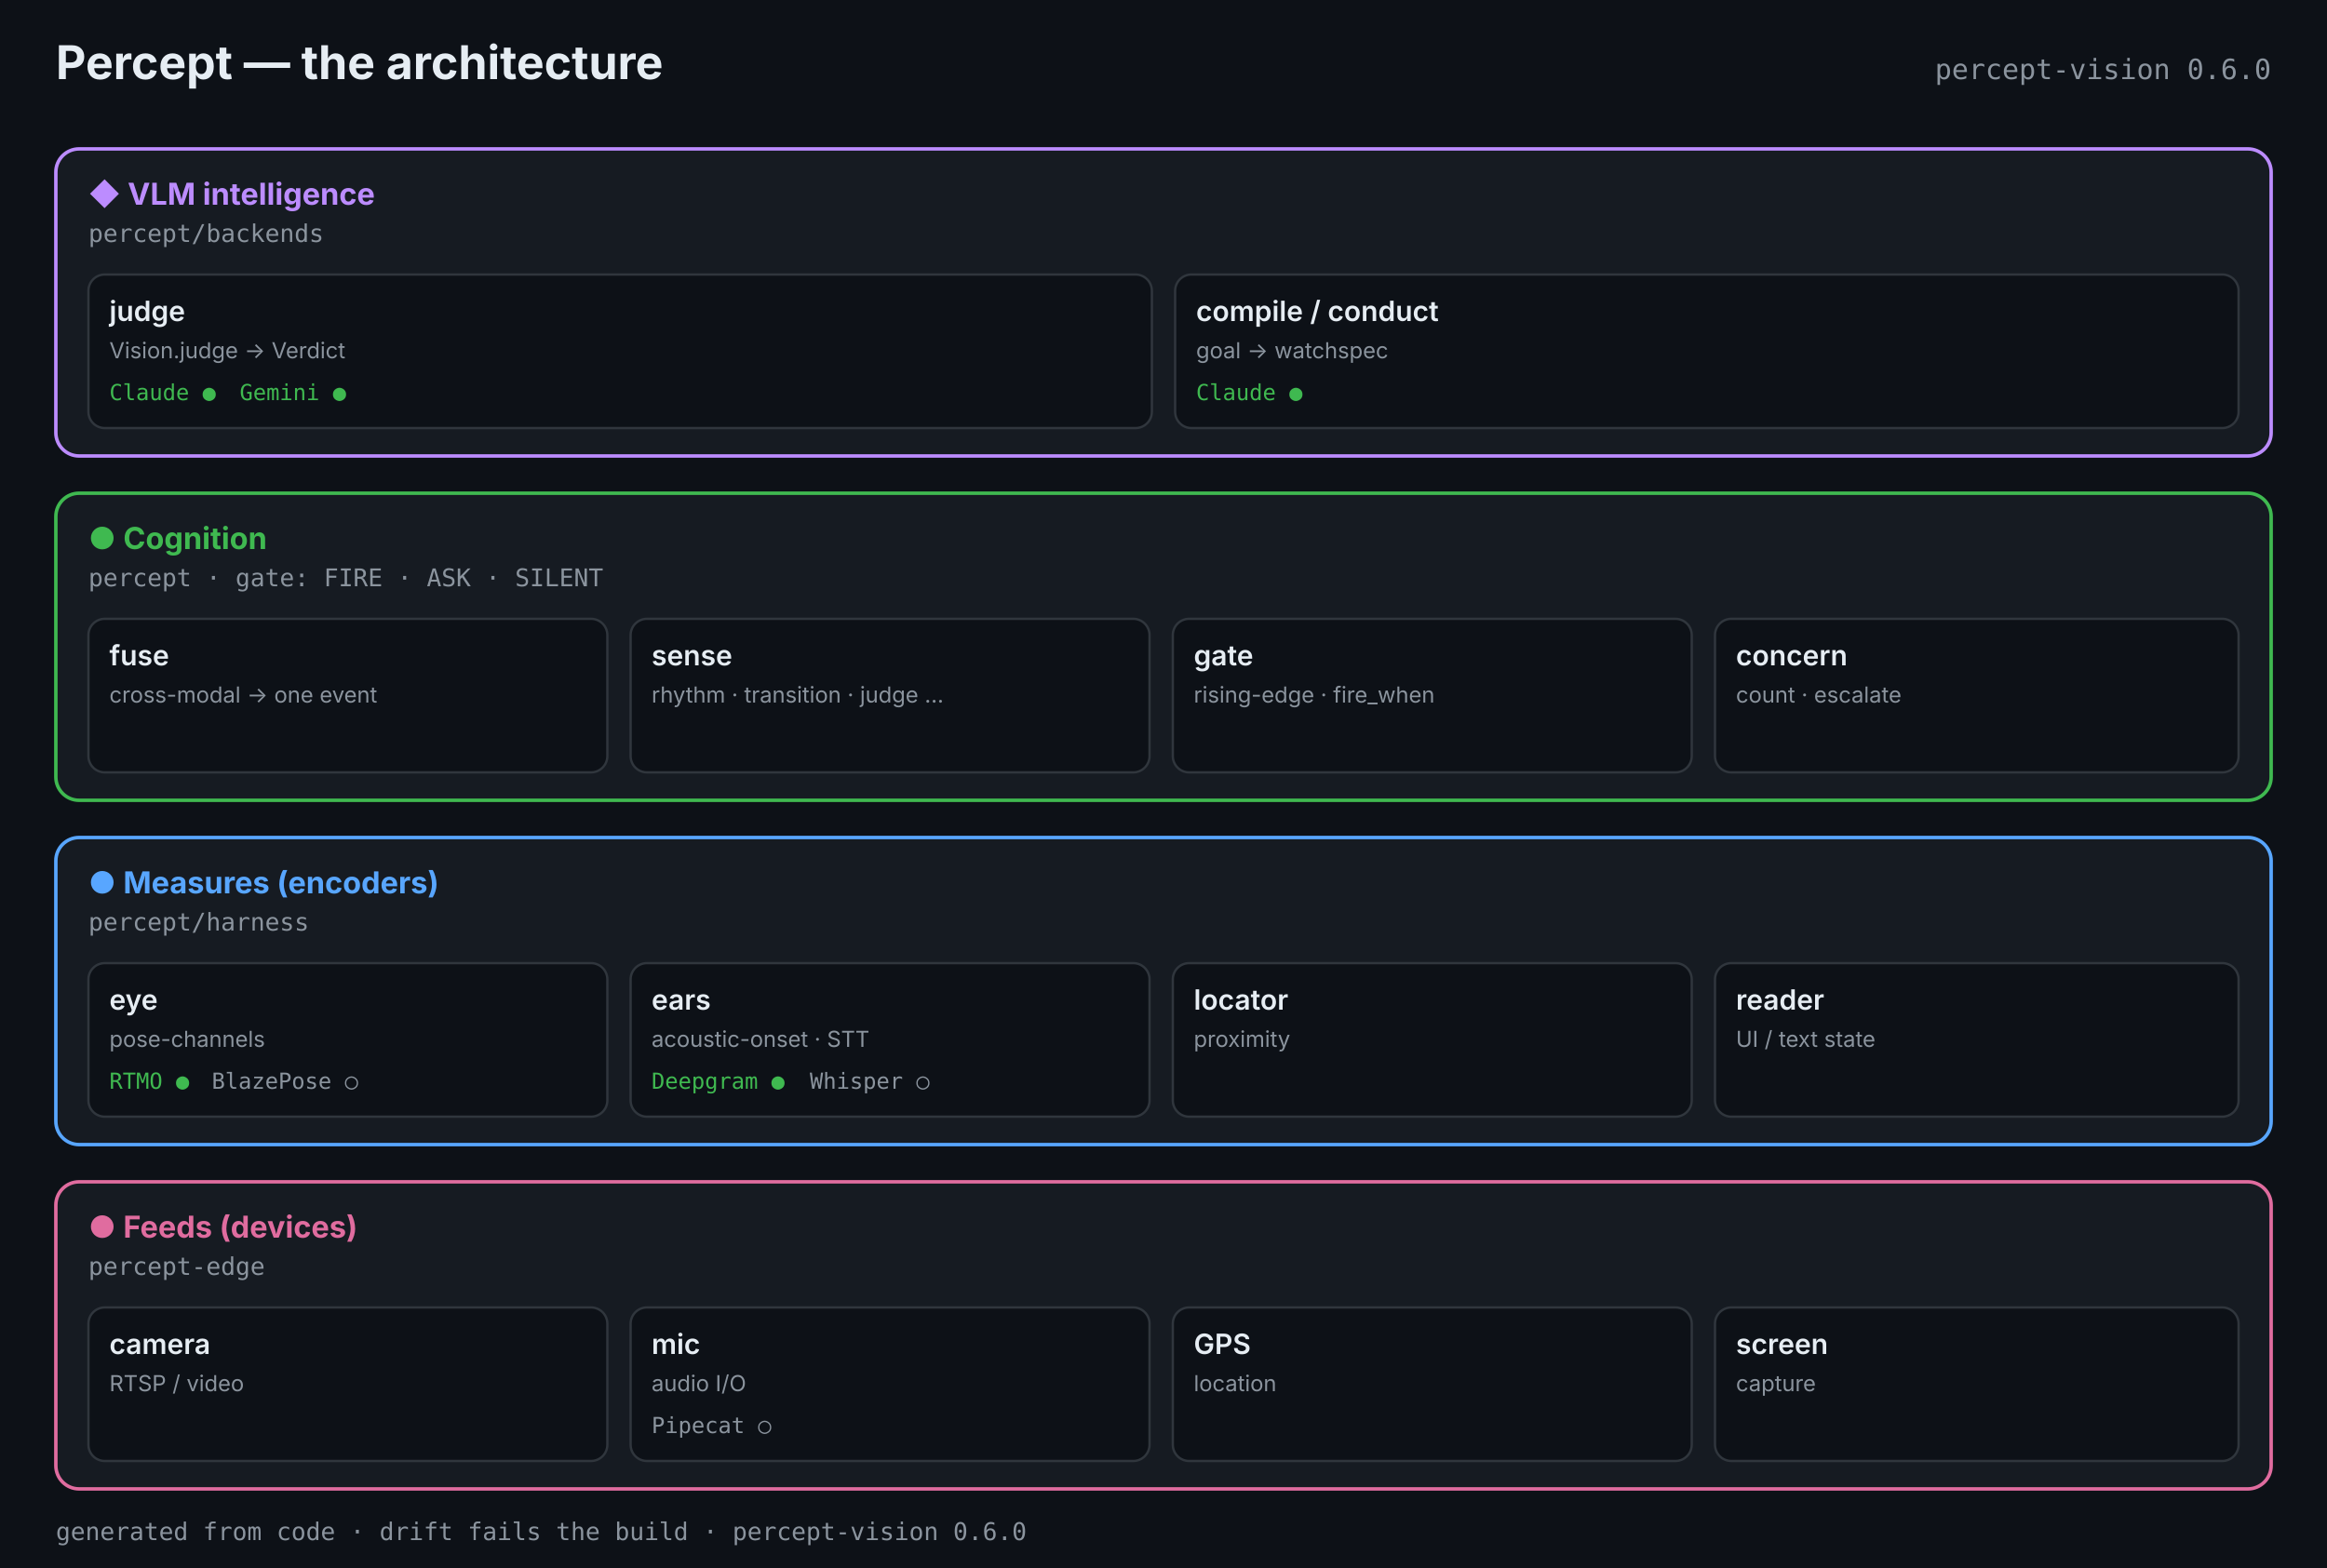
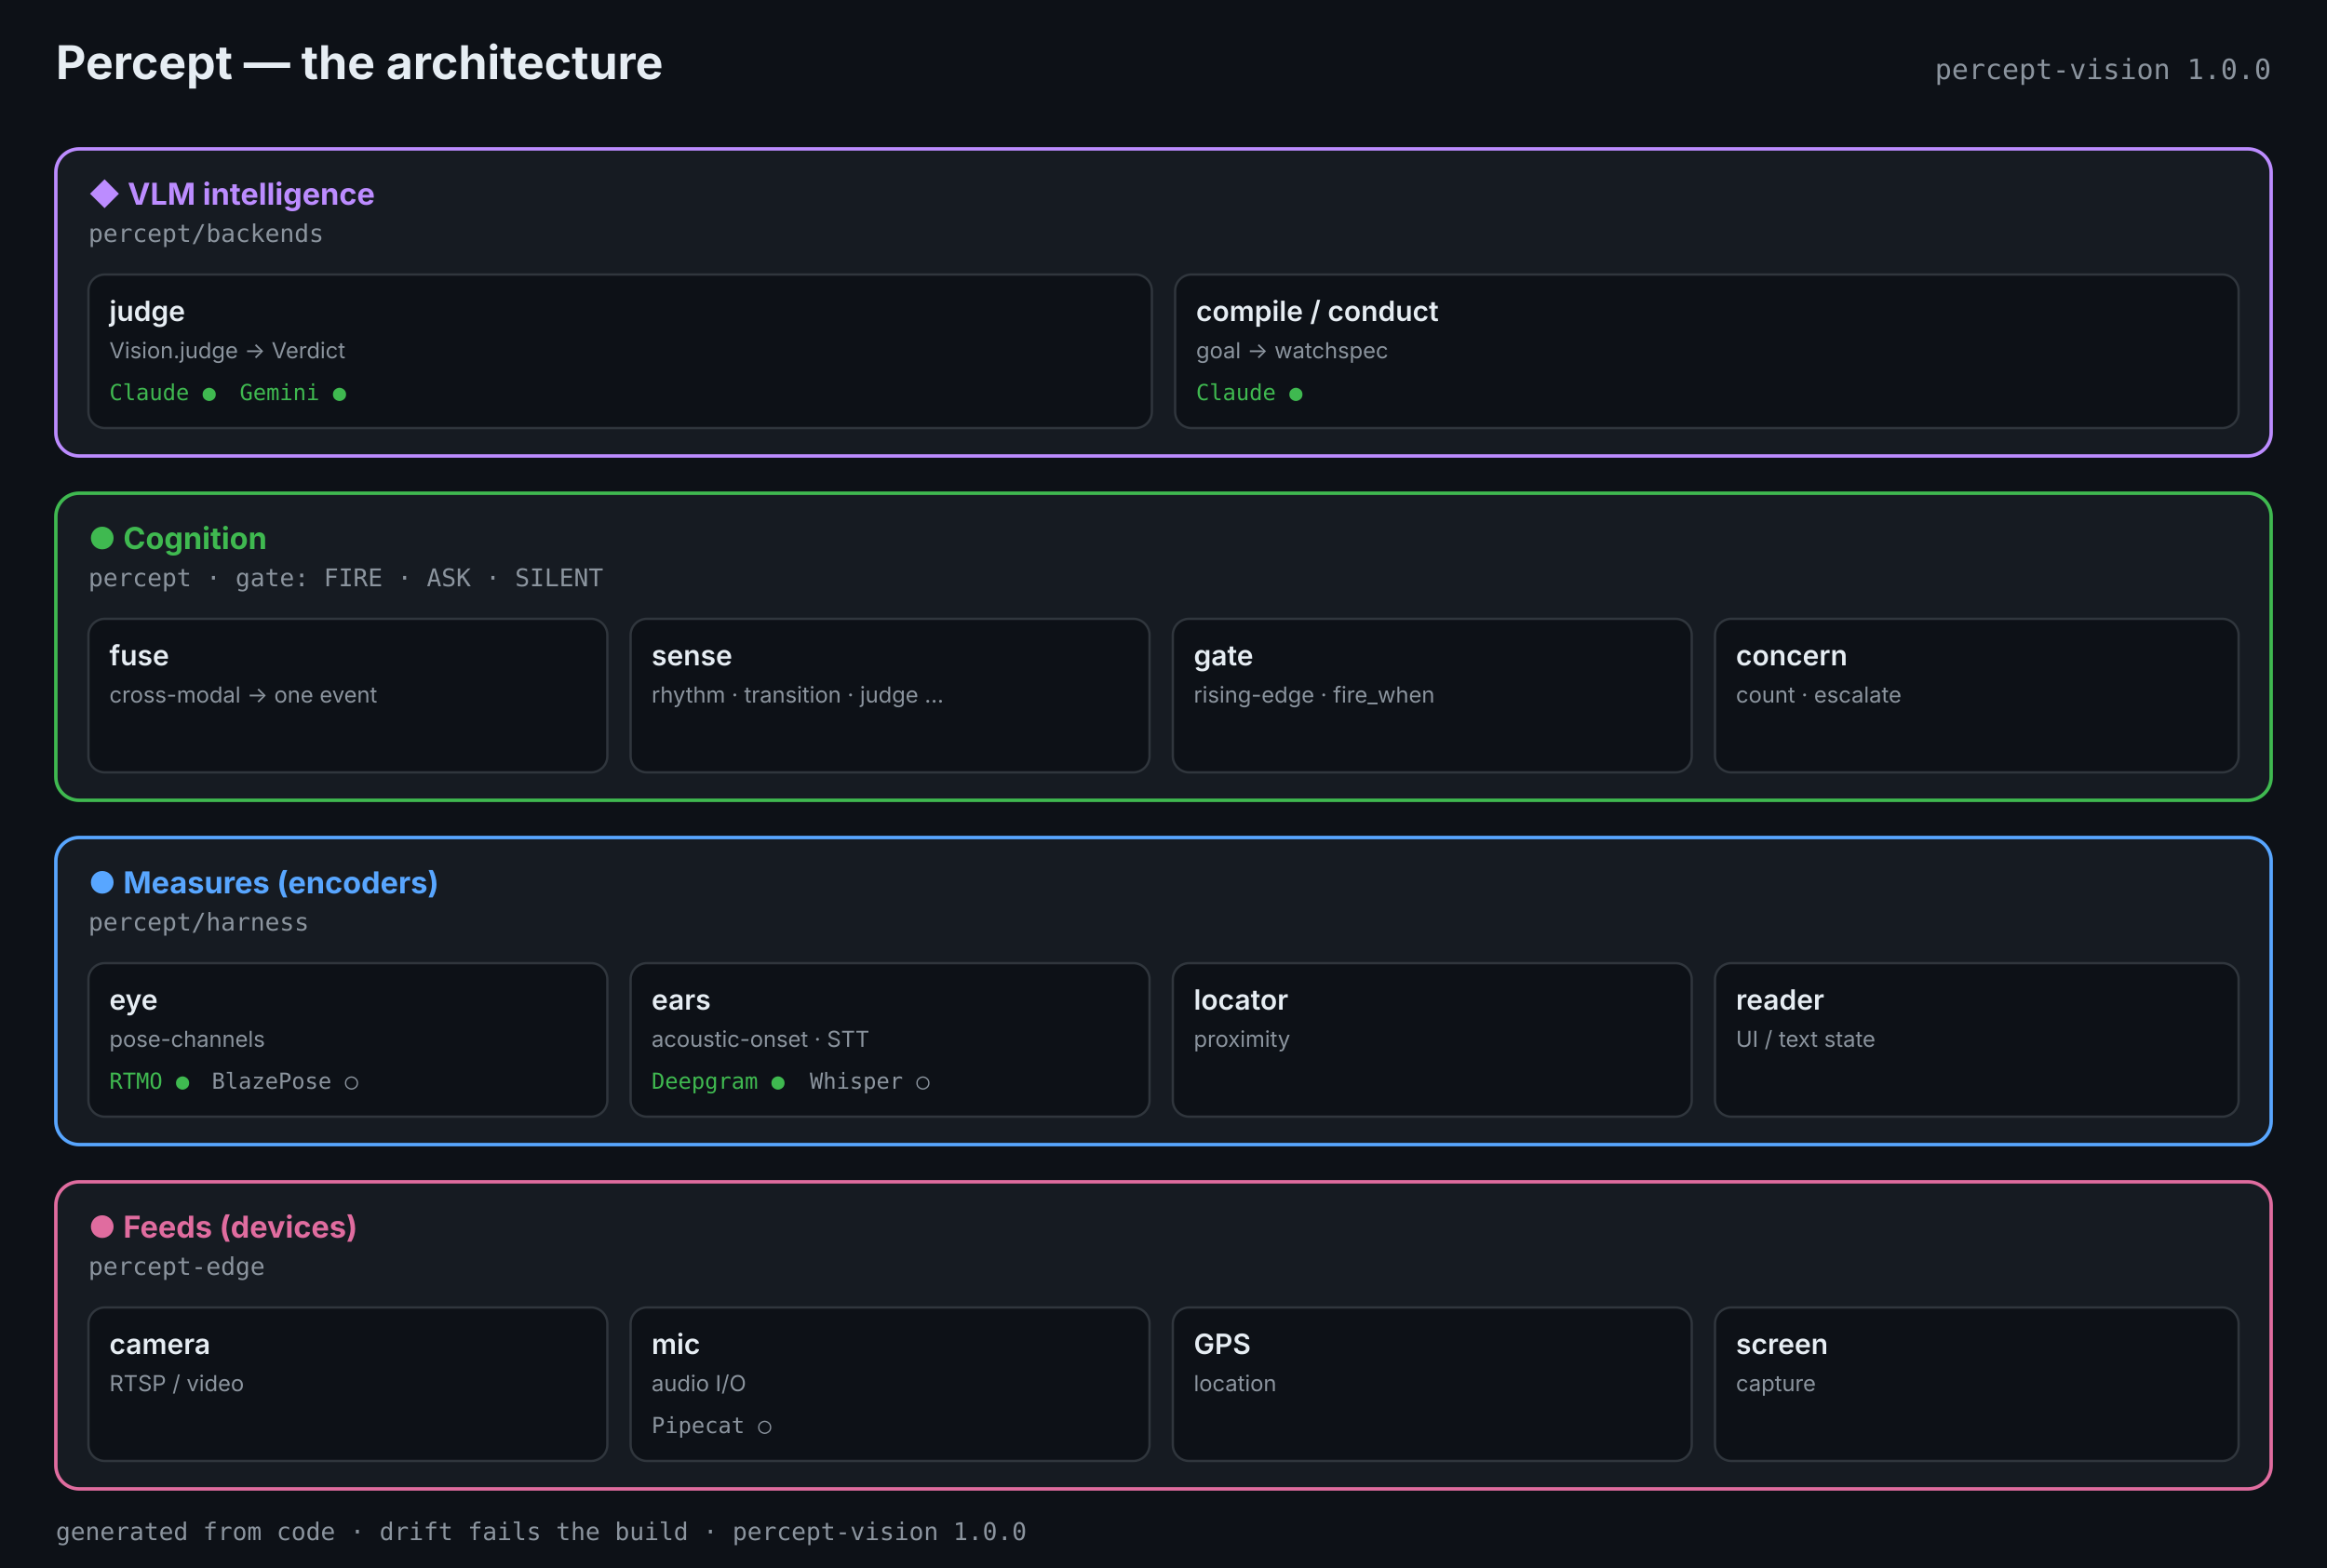
- <svg xmlns="http://www.w3.org/2000/svg" width="1000" height="674" viewBox="0 0 1000 674" data-version="0.6.0" font-family="-apple-system,Segoe UI,sans-serif">
+ <svg xmlns="http://www.w3.org/2000/svg" width="1000" height="674" viewBox="0 0 1000 674" data-version="1.0.0" font-family="-apple-system,Segoe UI,sans-serif">
  <rect width="1000" height="674" fill="#0d1117" />
  <text x="24" y="34" fill="#e6edf3" font-size="20" font-weight="700">Percept — the architecture</text>
-   <text x="976" y="34" fill="#8b949e" font-size="12" text-anchor="end" font-family="monospace">percept-vision 0.6.0</text>
+   <text x="976" y="34" fill="#8b949e" font-size="12" text-anchor="end" font-family="monospace">percept-vision 1.0.0</text>
  <rect x="24" y="64" width="952" height="132" rx="10" fill="#161b22" stroke="#bc8cff" stroke-width="1.5" />
  <text x="38" y="88" fill="#bc8cff" font-size="13" font-weight="700">◆ VLM intelligence</text>
  <text x="38" y="104" fill="#8b949e" font-size="10.5" font-family="monospace">percept/backends</text>
  <rect x="38" y="118" width="457" height="66" rx="7" fill="#0d1117" stroke="#30363d" />
  <text x="47" y="138" fill="#e6edf3" font-size="12" font-weight="600">judge</text>
  <text x="47" y="154" fill="#8b949e" font-size="9.5">Vision.judge → Verdict</text>
  <text x="47" y="172" fill="#3fb950" font-size="9.5" font-family="monospace">Claude ●</text>
  <text x="103" y="172" fill="#3fb950" font-size="9.5" font-family="monospace">Gemini ●</text>
  <rect x="505" y="118" width="457" height="66" rx="7" fill="#0d1117" stroke="#30363d" />
  <text x="514" y="138" fill="#e6edf3" font-size="12" font-weight="600">compile / conduct</text>
  <text x="514" y="154" fill="#8b949e" font-size="9.5">goal → watchspec</text>
  <text x="514" y="172" fill="#3fb950" font-size="9.5" font-family="monospace">Claude ●</text>
  <rect x="24" y="212" width="952" height="132" rx="10" fill="#161b22" stroke="#3fb950" stroke-width="1.5" />
  <text x="38" y="236" fill="#3fb950" font-size="13" font-weight="700">● Cognition</text>
  <text x="38" y="252" fill="#8b949e" font-size="10.5" font-family="monospace">percept  ·  gate: FIRE · ASK · SILENT</text>
  <rect x="38" y="266" width="223" height="66" rx="7" fill="#0d1117" stroke="#30363d" />
  <text x="47" y="286" fill="#e6edf3" font-size="12" font-weight="600">fuse</text>
  <text x="47" y="302" fill="#8b949e" font-size="9.5">cross-modal → one event</text>
  <rect x="271" y="266" width="223" height="66" rx="7" fill="#0d1117" stroke="#30363d" />
  <text x="280" y="286" fill="#e6edf3" font-size="12" font-weight="600">sense</text>
  <text x="280" y="302" fill="#8b949e" font-size="9.5">rhythm · transition · judge …</text>
  <rect x="504" y="266" width="223" height="66" rx="7" fill="#0d1117" stroke="#30363d" />
  <text x="513" y="286" fill="#e6edf3" font-size="12" font-weight="600">gate</text>
  <text x="513" y="302" fill="#8b949e" font-size="9.5">rising-edge · fire_when</text>
  <rect x="737" y="266" width="225" height="66" rx="7" fill="#0d1117" stroke="#30363d" />
  <text x="746" y="286" fill="#e6edf3" font-size="12" font-weight="600">concern</text>
  <text x="746" y="302" fill="#8b949e" font-size="9.5">count · escalate</text>
  <rect x="24" y="360" width="952" height="132" rx="10" fill="#161b22" stroke="#58a6ff" stroke-width="1.5" />
  <text x="38" y="384" fill="#58a6ff" font-size="13" font-weight="700">● Measures (encoders)</text>
  <text x="38" y="400" fill="#8b949e" font-size="10.5" font-family="monospace">percept/harness</text>
  <rect x="38" y="414" width="223" height="66" rx="7" fill="#0d1117" stroke="#30363d" />
  <text x="47" y="434" fill="#e6edf3" font-size="12" font-weight="600">eye</text>
  <text x="47" y="450" fill="#8b949e" font-size="9.5">pose-channels</text>
  <text x="47" y="468" fill="#3fb950" font-size="9.5" font-family="monospace">RTMO ●</text>
  <text x="91" y="468" fill="#8b949e" font-size="9.5" font-family="monospace">BlazePose ○</text>
  <rect x="271" y="414" width="223" height="66" rx="7" fill="#0d1117" stroke="#30363d" />
  <text x="280" y="434" fill="#e6edf3" font-size="12" font-weight="600">ears</text>
  <text x="280" y="450" fill="#8b949e" font-size="9.5">acoustic-onset · STT</text>
  <text x="280" y="468" fill="#3fb950" font-size="9.5" font-family="monospace">Deepgram ●</text>
  <text x="348" y="468" fill="#8b949e" font-size="9.5" font-family="monospace">Whisper ○</text>
  <rect x="504" y="414" width="223" height="66" rx="7" fill="#0d1117" stroke="#30363d" />
  <text x="513" y="434" fill="#e6edf3" font-size="12" font-weight="600">locator</text>
  <text x="513" y="450" fill="#8b949e" font-size="9.5">proximity</text>
  <rect x="737" y="414" width="225" height="66" rx="7" fill="#0d1117" stroke="#30363d" />
  <text x="746" y="434" fill="#e6edf3" font-size="12" font-weight="600">reader</text>
  <text x="746" y="450" fill="#8b949e" font-size="9.5">UI / text state</text>
  <rect x="24" y="508" width="952" height="132" rx="10" fill="#161b22" stroke="#e06c9f" stroke-width="1.5" />
  <text x="38" y="532" fill="#e06c9f" font-size="13" font-weight="700">● Feeds (devices)</text>
  <text x="38" y="548" fill="#8b949e" font-size="10.5" font-family="monospace">percept-edge</text>
  <rect x="38" y="562" width="223" height="66" rx="7" fill="#0d1117" stroke="#30363d" />
  <text x="47" y="582" fill="#e6edf3" font-size="12" font-weight="600">camera</text>
  <text x="47" y="598" fill="#8b949e" font-size="9.5">RTSP / video</text>
  <rect x="271" y="562" width="223" height="66" rx="7" fill="#0d1117" stroke="#30363d" />
  <text x="280" y="582" fill="#e6edf3" font-size="12" font-weight="600">mic</text>
  <text x="280" y="598" fill="#8b949e" font-size="9.5">audio I/O</text>
  <text x="280" y="616" fill="#8b949e" font-size="9.5" font-family="monospace">Pipecat ○</text>
  <rect x="504" y="562" width="223" height="66" rx="7" fill="#0d1117" stroke="#30363d" />
  <text x="513" y="582" fill="#e6edf3" font-size="12" font-weight="600">GPS</text>
  <text x="513" y="598" fill="#8b949e" font-size="9.5">location</text>
  <rect x="737" y="562" width="225" height="66" rx="7" fill="#0d1117" stroke="#30363d" />
  <text x="746" y="582" fill="#e6edf3" font-size="12" font-weight="600">screen</text>
  <text x="746" y="598" fill="#8b949e" font-size="9.5">capture</text>
-   <text x="24" y="662" fill="#8b949e" font-size="10.5" font-family="monospace">generated from code · drift fails the build · percept-vision 0.6.0</text>
+   <text x="24" y="662" fill="#8b949e" font-size="10.5" font-family="monospace">generated from code · drift fails the build · percept-vision 1.0.0</text>
</svg>
